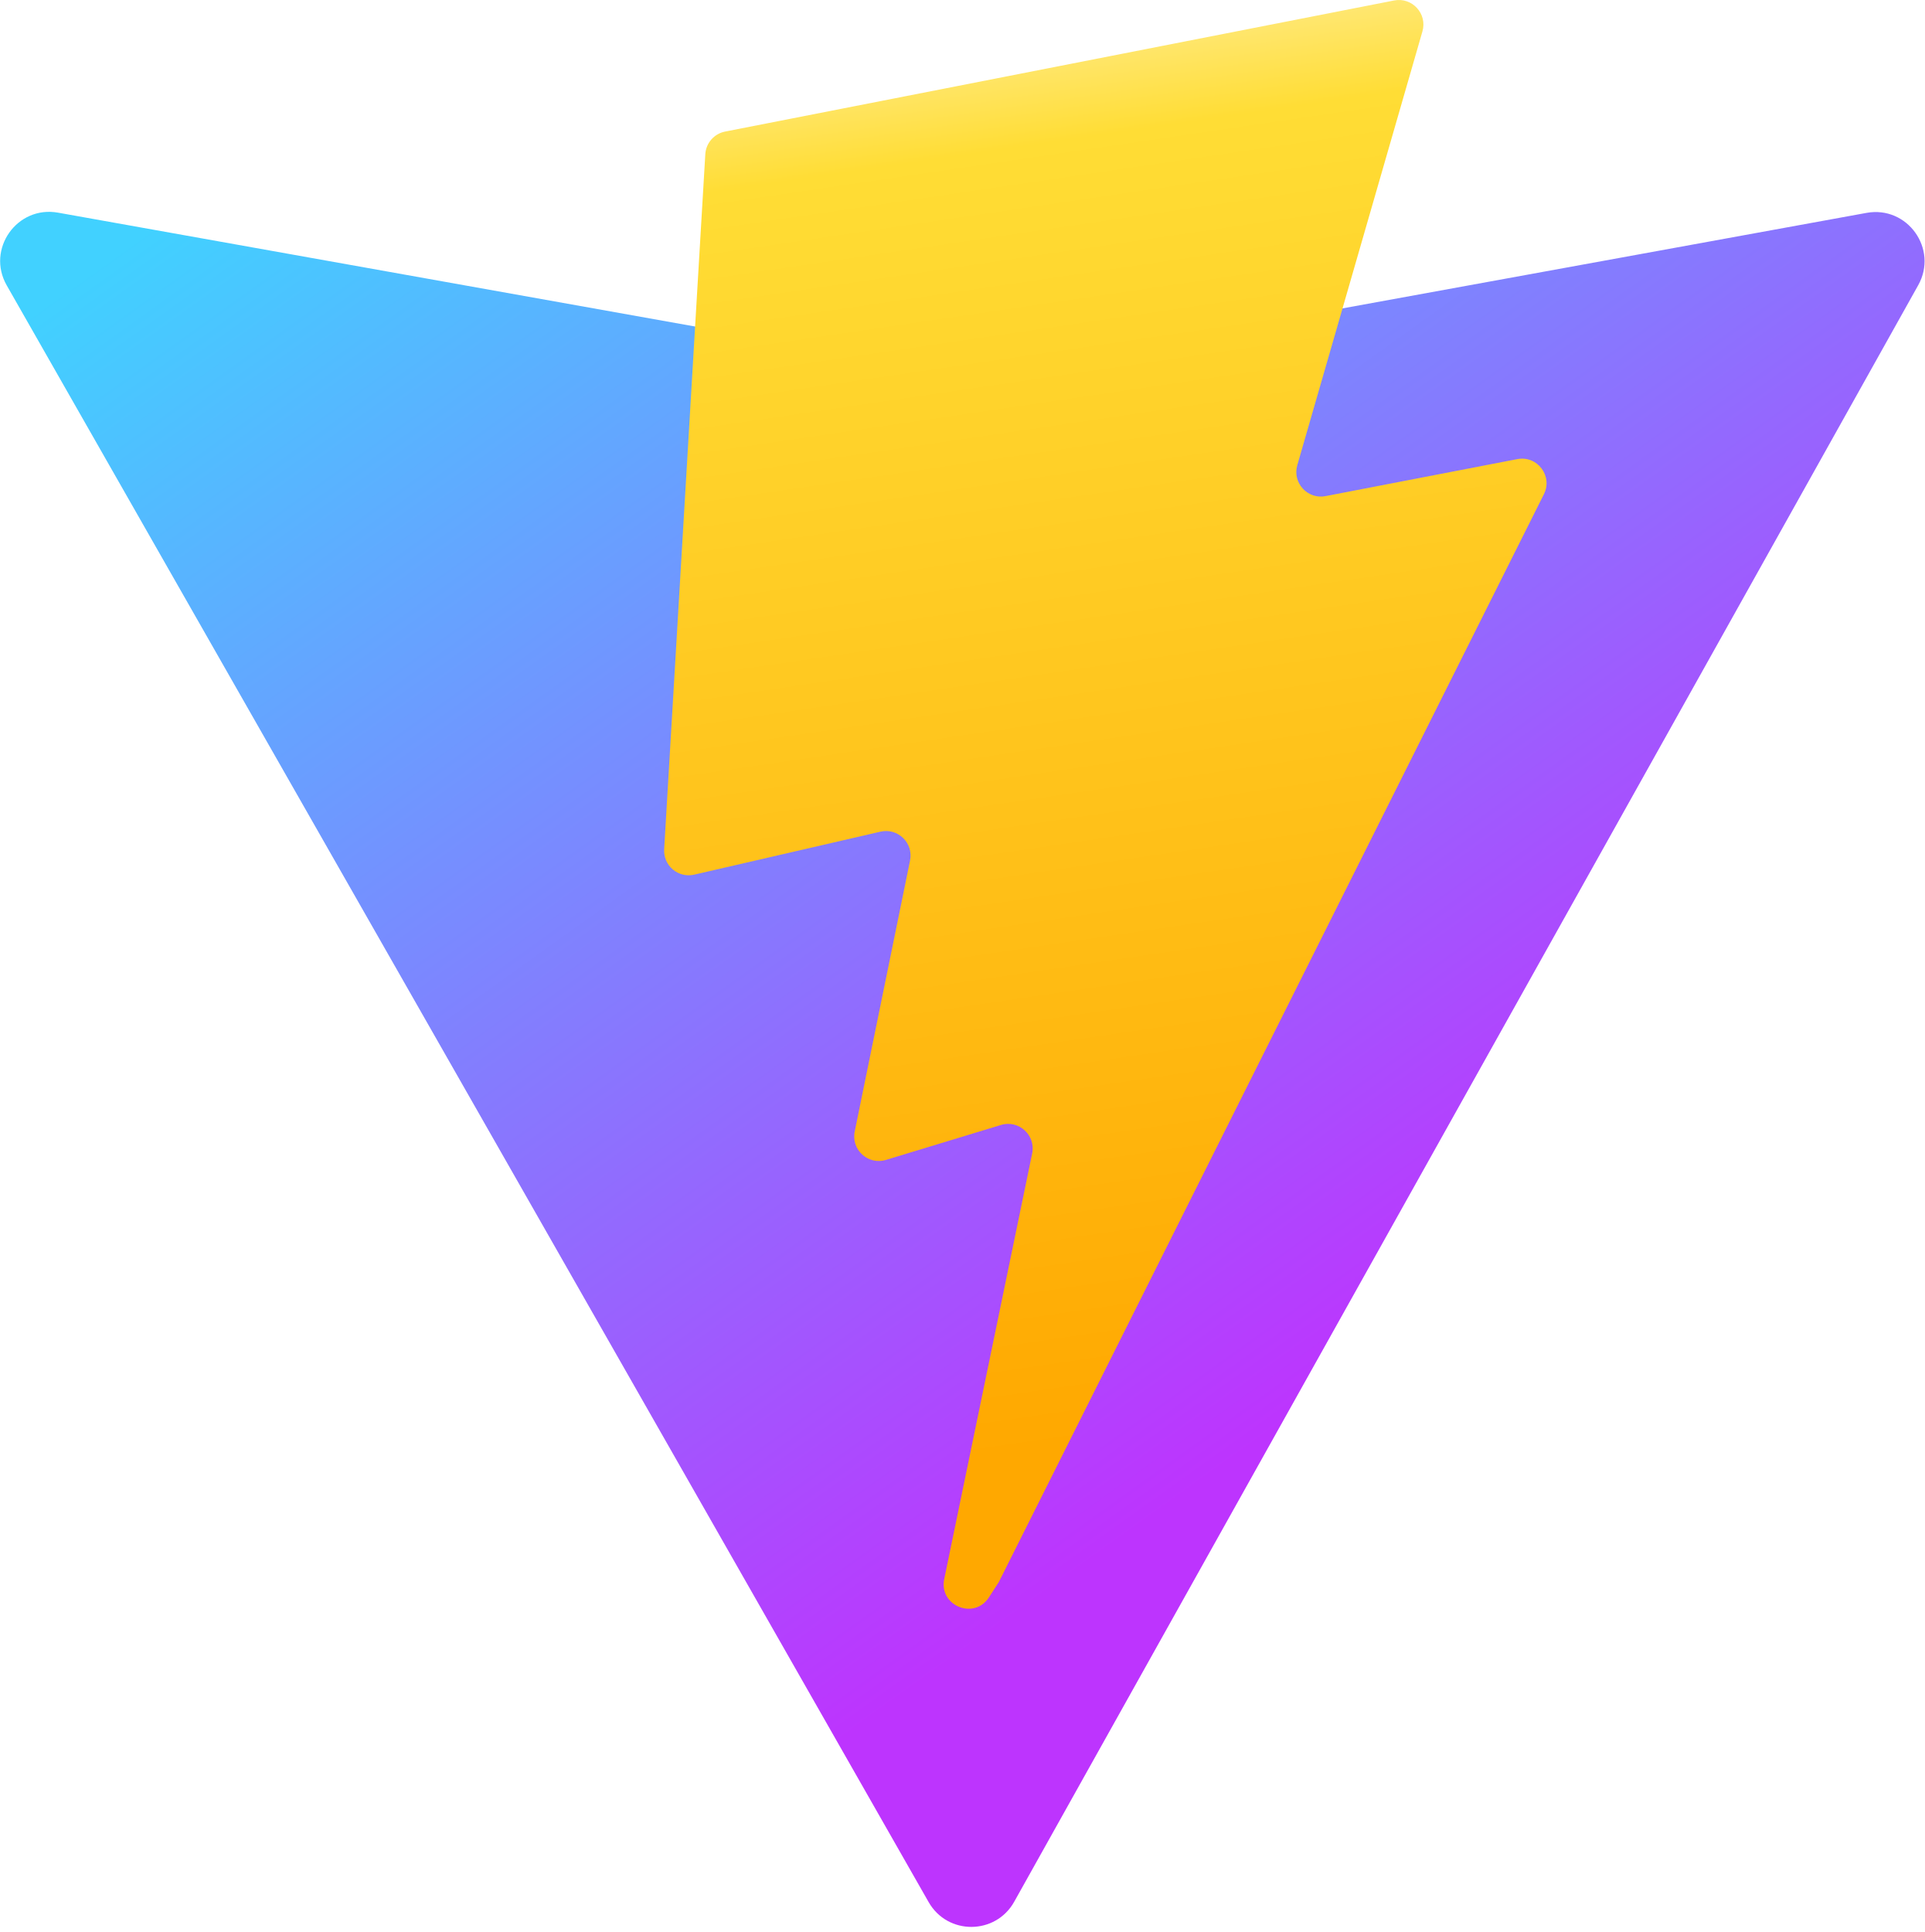
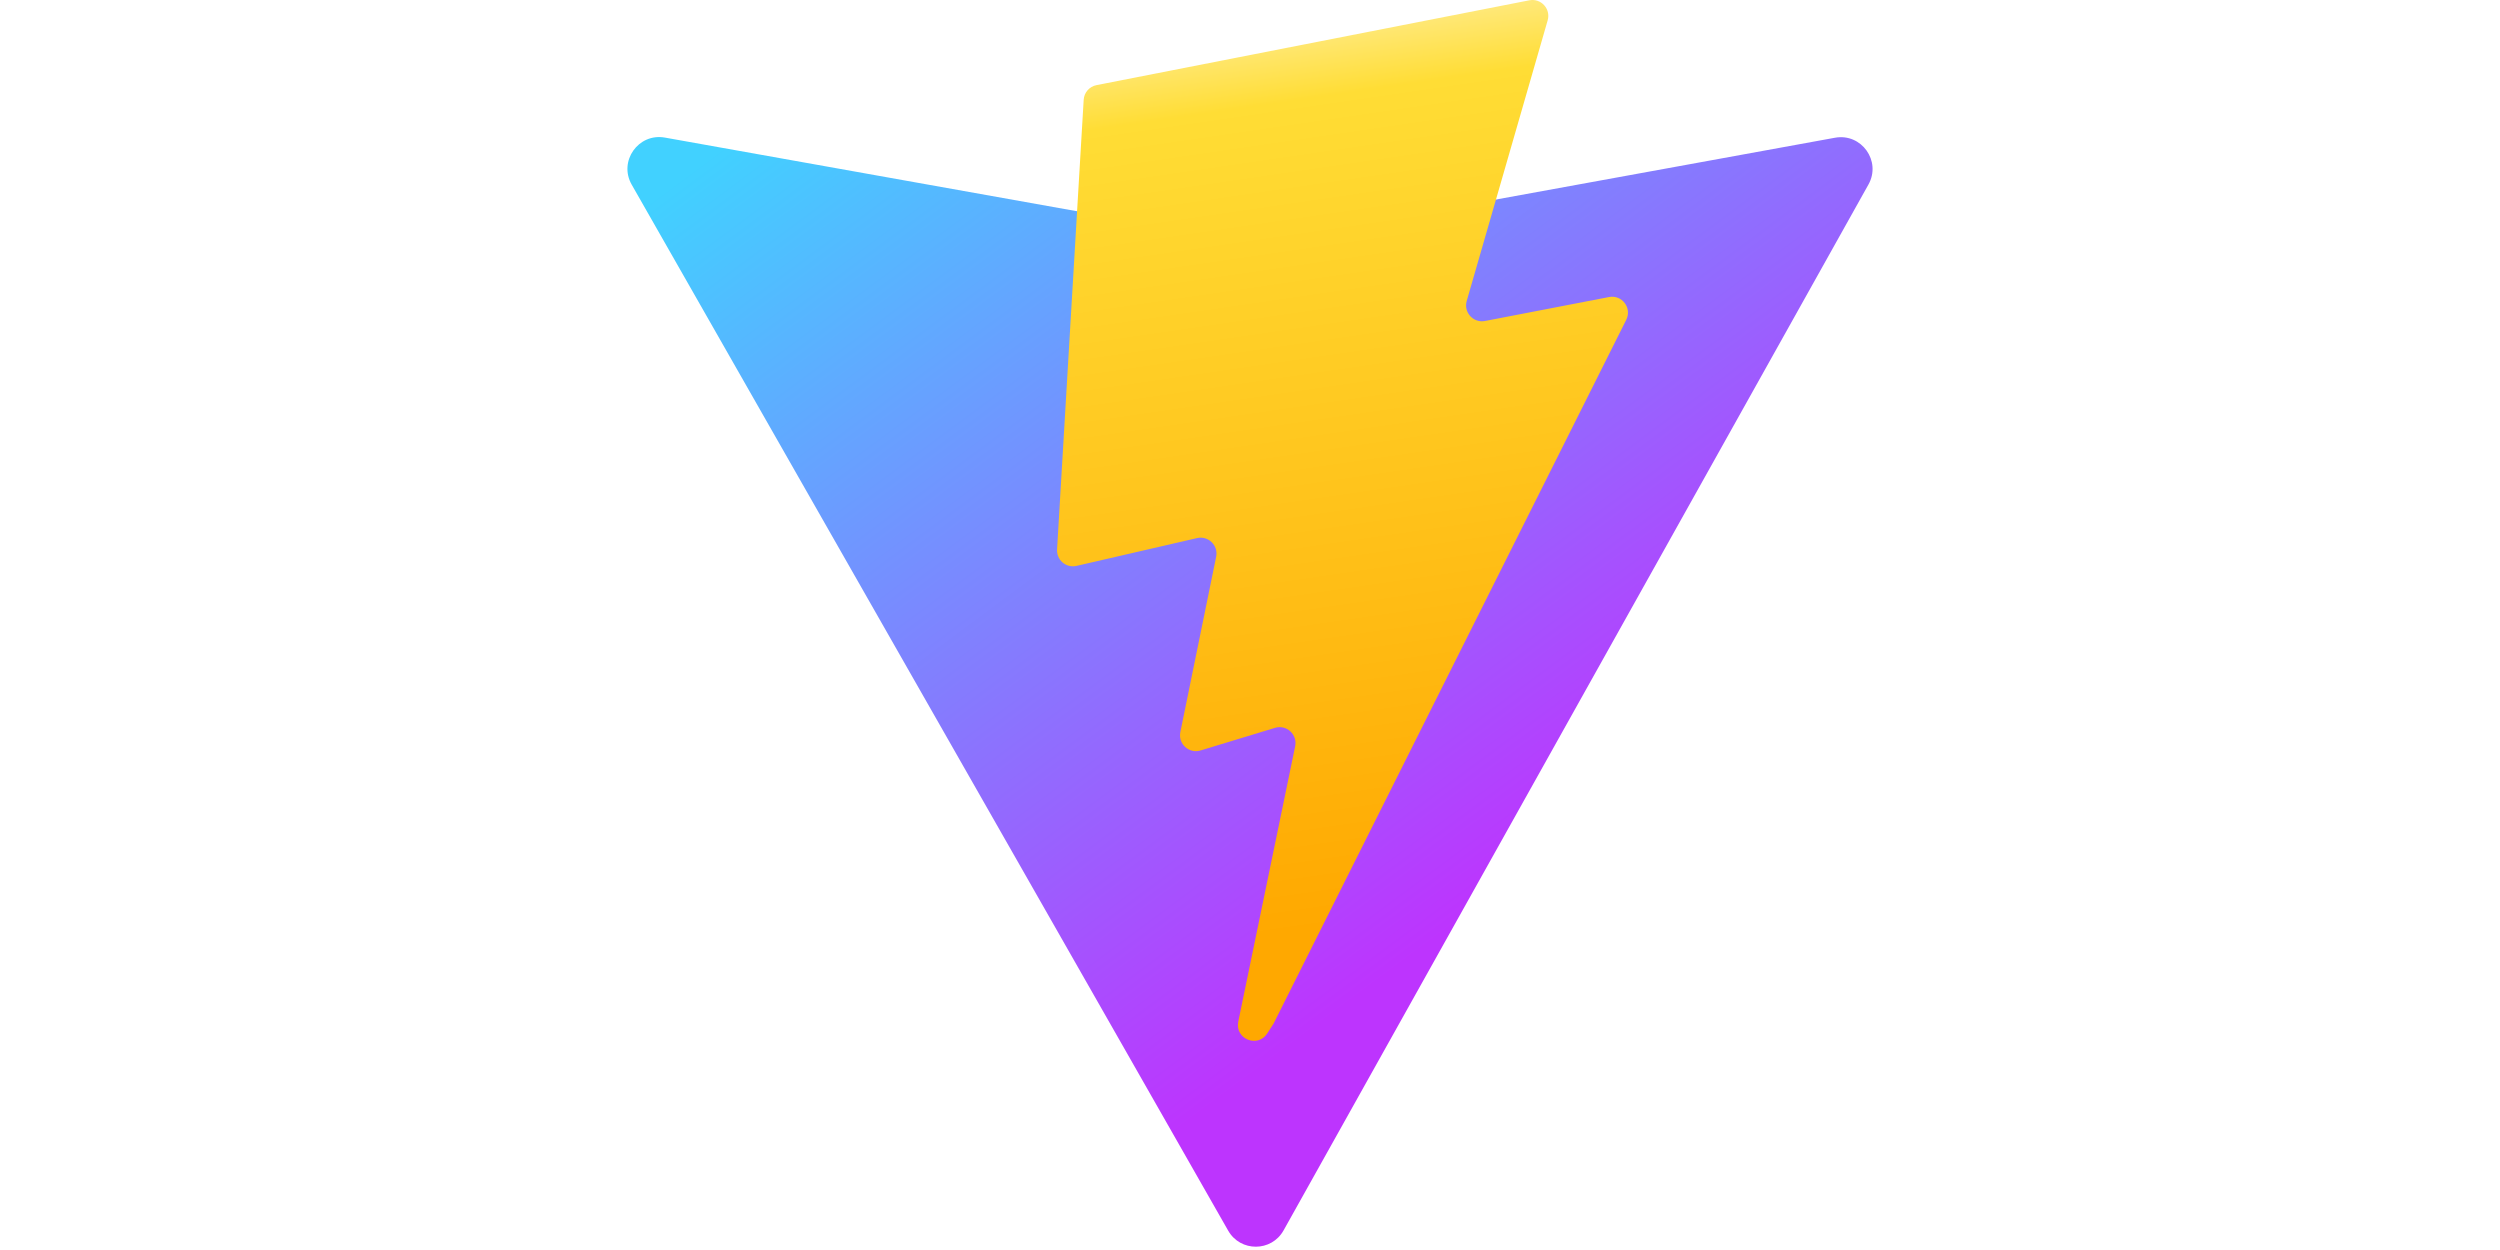
- <svg xmlns="http://www.w3.org/2000/svg" aria-hidden="true" role="img" class="iconify iconify--logos" width="31.88" height="32" preserveAspectRatio="xMidYMid meet" viewBox="0 0 256 257">
+ <svg xmlns="http://www.w3.org/2000/svg" aria-hidden="true" role="img" class="iconify iconify--logos" width="200" height="100" preserveAspectRatio="xMidYMid meet" viewBox="0 0 256 257">
  <defs>
    <linearGradient id="IconifyId1813088fe1fbc01fb466" x1="-.828%" x2="57.636%" y1="7.652%" y2="78.411%">
      <stop offset="0%" stop-color="#41D1FF" />
      <stop offset="100%" stop-color="#BD34FE" />
    </linearGradient>
    <linearGradient id="IconifyId1813088fe1fbc01fb467" x1="43.376%" x2="50.316%" y1="2.242%" y2="89.03%">
      <stop offset="0%" stop-color="#FFEA83" />
      <stop offset="8.333%" stop-color="#FFDD35" />
      <stop offset="100%" stop-color="#FFA800" />
    </linearGradient>
  </defs>
  <path fill="url(#IconifyId1813088fe1fbc01fb466)" d="M255.153 37.938L134.897 252.976c-2.483 4.44-8.862 4.466-11.382.048L.875 37.958c-2.746-4.814 1.371-10.646 6.827-9.67l120.385 21.517a6.537 6.537 0 0 0 2.322-.004l117.867-21.483c5.438-.991 9.574 4.796 6.877 9.62Z" />
  <path fill="url(#IconifyId1813088fe1fbc01fb467)" d="M185.432.063L96.44 17.501a3.268 3.268 0 0 0-2.634 3.014l-5.474 92.456a3.268 3.268 0 0 0 3.997 3.378l24.777-5.718c2.318-.535 4.413 1.507 3.936 3.838l-7.361 36.047c-.495 2.426 1.782 4.5 4.151 3.78l15.304-4.649c2.372-.72 4.652 1.36 4.15 3.788l-11.698 56.621c-.732 3.542 3.979 5.473 5.943 2.437l1.313-2.028l72.516-144.72c1.215-2.423-.88-5.186-3.54-4.672l-25.505 4.922c-2.396.462-4.435-1.77-3.759-4.114l16.646-57.705c.677-2.35-1.37-4.583-3.769-4.113Z" />
</svg>
